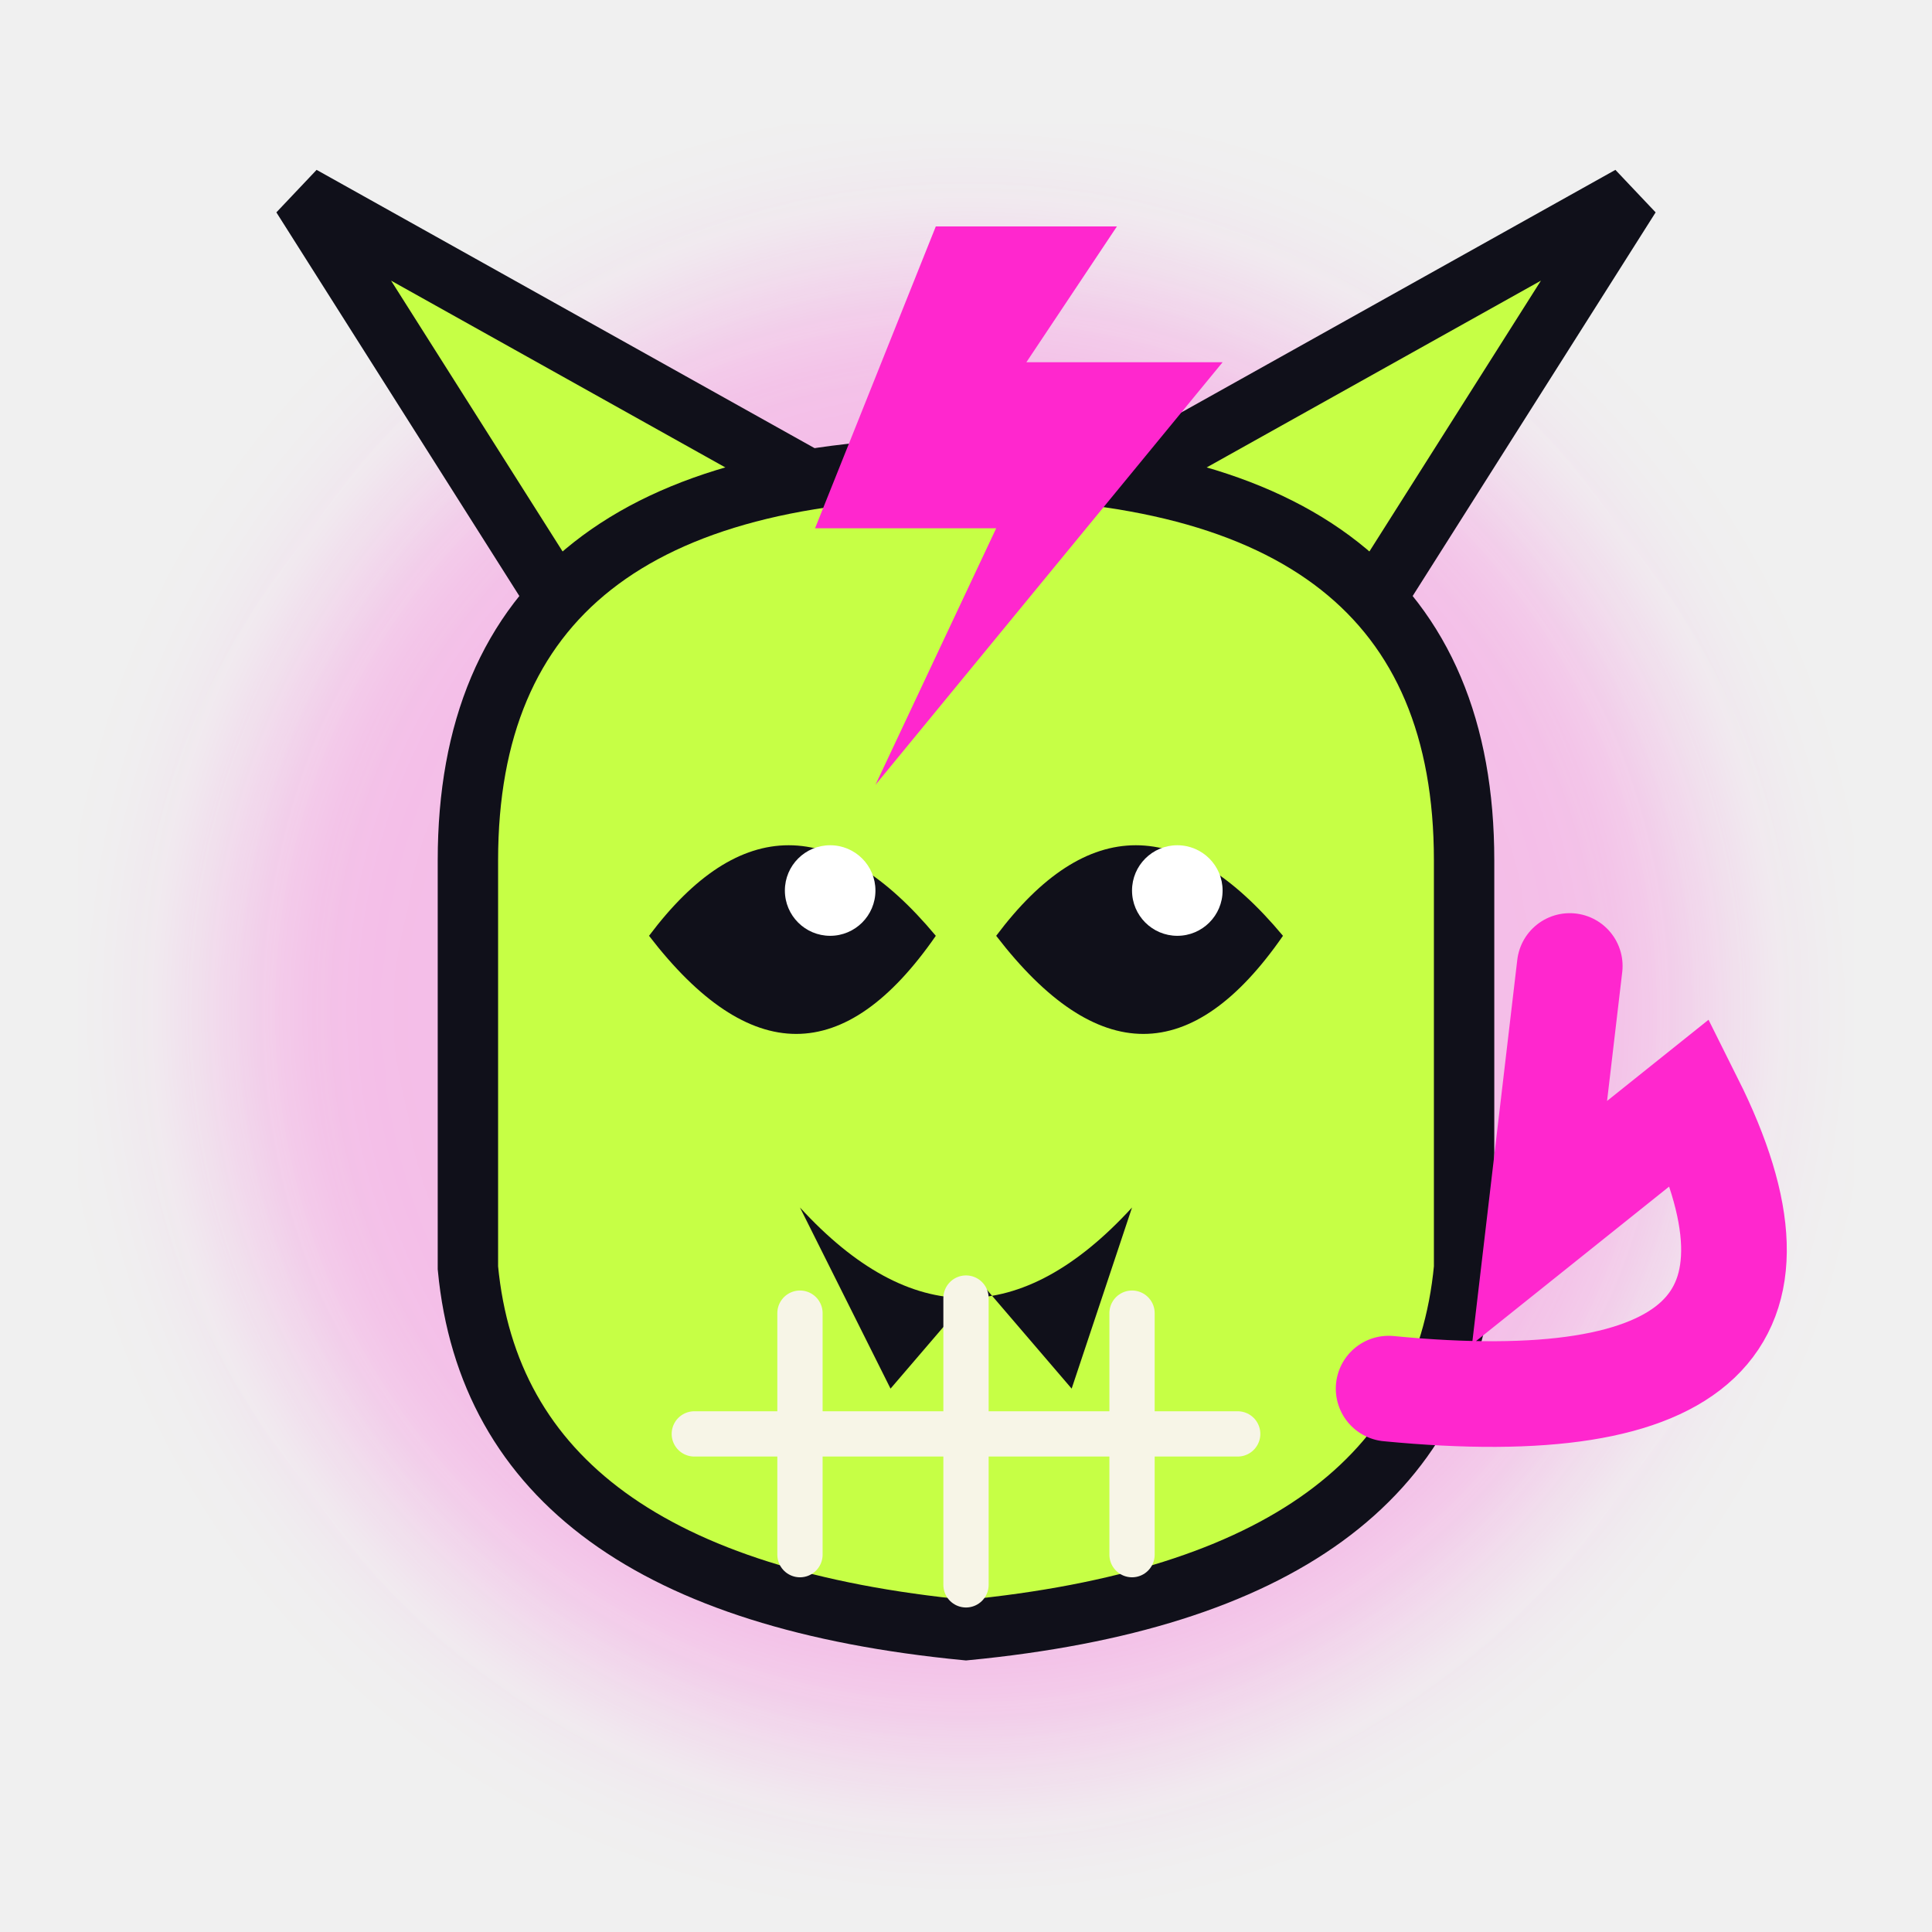
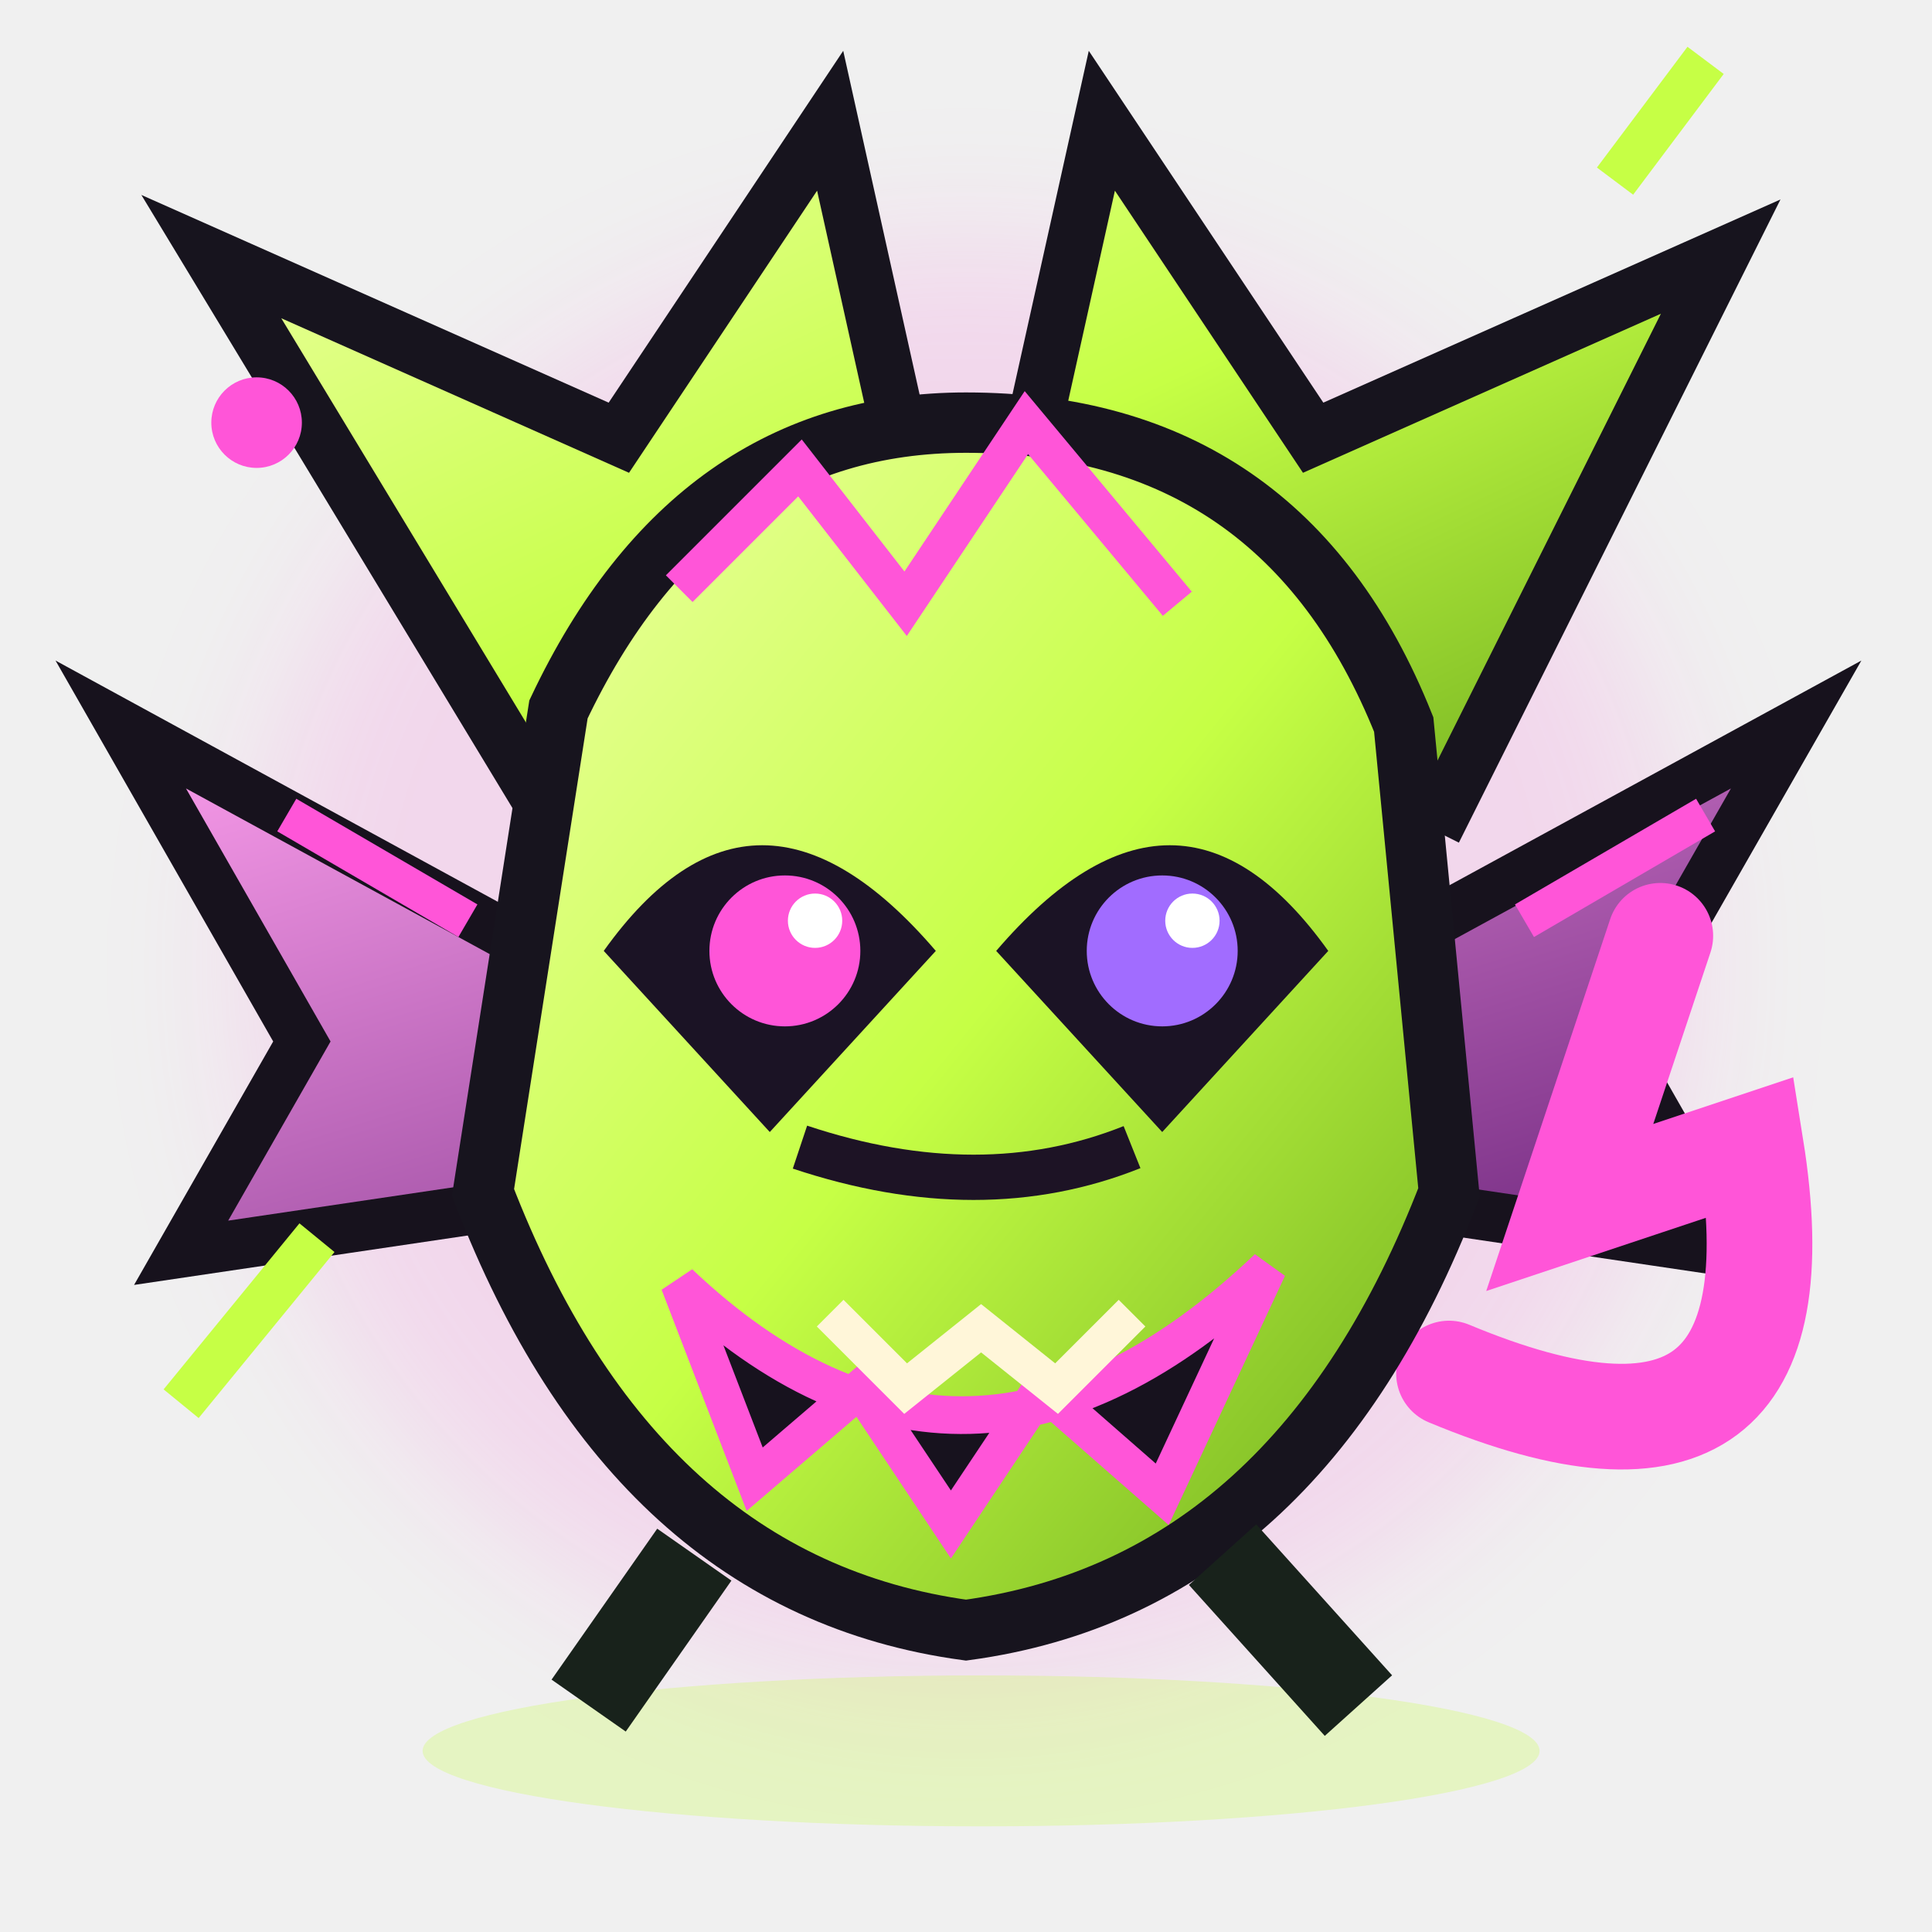
- <svg xmlns="http://www.w3.org/2000/svg" viewBox="0 0 128 128" role="img" aria-label="Voltimp original Gravewave mascot">
+ <svg xmlns="http://www.w3.org/2000/svg" viewBox="0 0 128 128" role="img" aria-labelledby="title desc">
  <defs>
+     <linearGradient id="volt" x1="0" y1="0" x2="1" y2="1">
+       <stop stop-color="#efffa9" />
+       <stop offset=".5" stop-color="#c6ff45" />
+       <stop offset="1" stop-color="#6ba91c" />
+     </linearGradient>
+     <linearGradient id="wing" x1="0" y1="0" x2="1" y2="1">
+       <stop stop-color="#fd9fed" />
+       <stop offset="1" stop-color="#6e267d" />
+     </linearGradient>
    <filter id="glow">
-       <feGaussianBlur stdDeviation="5" />
+       <feGaussianBlur stdDeviation="4.5" />
    </filter>
  </defs>
-   <circle cx="64" cy="67" r="49" fill="#ff27ce" opacity=".25" filter="url(#glow)" />
-   <path d="M39 43 20 13 54 32M89 43l19-30-34 19" fill="#c6ff45" stroke="#10101a" stroke-width="4" />
-   <path d="M31 57Q31 31 64 31Q97 31 97 57V84Q95 105 64 108Q33 105 31 84Z" fill="#c6ff45" stroke="#10101a" stroke-width="4" />
-   <path d="M43 62q9-12 19 0-9 13-19 0m23 0q9-12 19 0-9 13-19 0" fill="#10101a" />
-   <circle cx="55" cy="59" r="3" fill="#fff" />
-   <circle cx="78" cy="59" r="3" fill="#fff" />
-   <path d="M53 80q11 12 22 0l-4 12-6-7-6 7z" fill="#10101a" />
-   <path d="M46 95h36m-29-8v16m11-17v19m11-18v16" fill="none" stroke="#f7f5e7" stroke-width="3" stroke-linecap="round" />
-   <path d="M92 92q31 3 20-19l-10 8 2-17" fill="none" stroke="#ff27ce" stroke-width="7" stroke-linecap="round" />
-   <path d="m62 15-8 20h12l-8 17 23-28H68l6-9" fill="#ff27ce" />
+   <circle cx="64" cy="64" r="48" fill="#ff55d8" opacity=".16" filter="url(#glow)" />
+   <ellipse cx="65" cy="116" rx="37" ry="5" fill="#c6ff45" opacity=".27" />
+   <path d="M41 66 8 48l12 21-8 14 27-4m47-13 33-18-12 21 8 14-27-4" fill="url(#wing)" stroke="#17121d" stroke-width="3.3" />
+   <path d="M96 91q24 10 20-15l-12 4 6-18" fill="none" stroke="#ff55d8" stroke-width="7" stroke-linecap="round" />
+   <path d="M37 55 14 17l27 12 14-21 6 27m34 20 19-38-27 12-14-21-6 27" fill="url(#volt)" stroke="#17141e" stroke-width="3.7" />
+   <path d="M37 47q9-19 27-19 21 0 29 20l3 31q-10 26-32 29-22-3-32-29Z" fill="url(#volt)" stroke="#17141e" stroke-width="4" />
+   <path d="m45 39 8-8 7 9 8-12 10 12m-47 21-12-7m82 7 12-7" fill="none" stroke="#ff55d8" stroke-width="2.5" />
+   <path d="M40 63q10-14 22 0l-11 12Zm26 0q12-14 22 0L77 75Z" fill="#1b1325" />
+   <circle cx="52" cy="63" r="5" fill="#ff55d8" />
+   <circle cx="77" cy="63" r="5" fill="#a16cff" />
+   <circle cx="54" cy="61" r="1.8" fill="#fff" />
+   <circle cx="79" cy="61" r="1.8" fill="#fff" />
+   <path d="M53 76q12 4 22 0" fill="none" stroke="#1d1325" stroke-width="3" />
+   <path d="M45 85q19 18 39-1l-7 15-8-7-6 9-6-9-7 6Z" fill="#17121e" stroke="#ff55d8" stroke-width="2.5" />
+   <path d="m55 87 5 5 5-4 5 4 5-5" stroke="#fff6d9" stroke-width="2.5" fill="none" />
+   <path d="m46 103-7 10m42-10 9 10" stroke="#18221b" stroke-width="6" />
+   <path d="m12 93 9-11m86-70 6-8" stroke="#c6ff45" stroke-width="3" />
+   <circle cx="17" cy="28" r="3" fill="#ff55d8" />
</svg>
